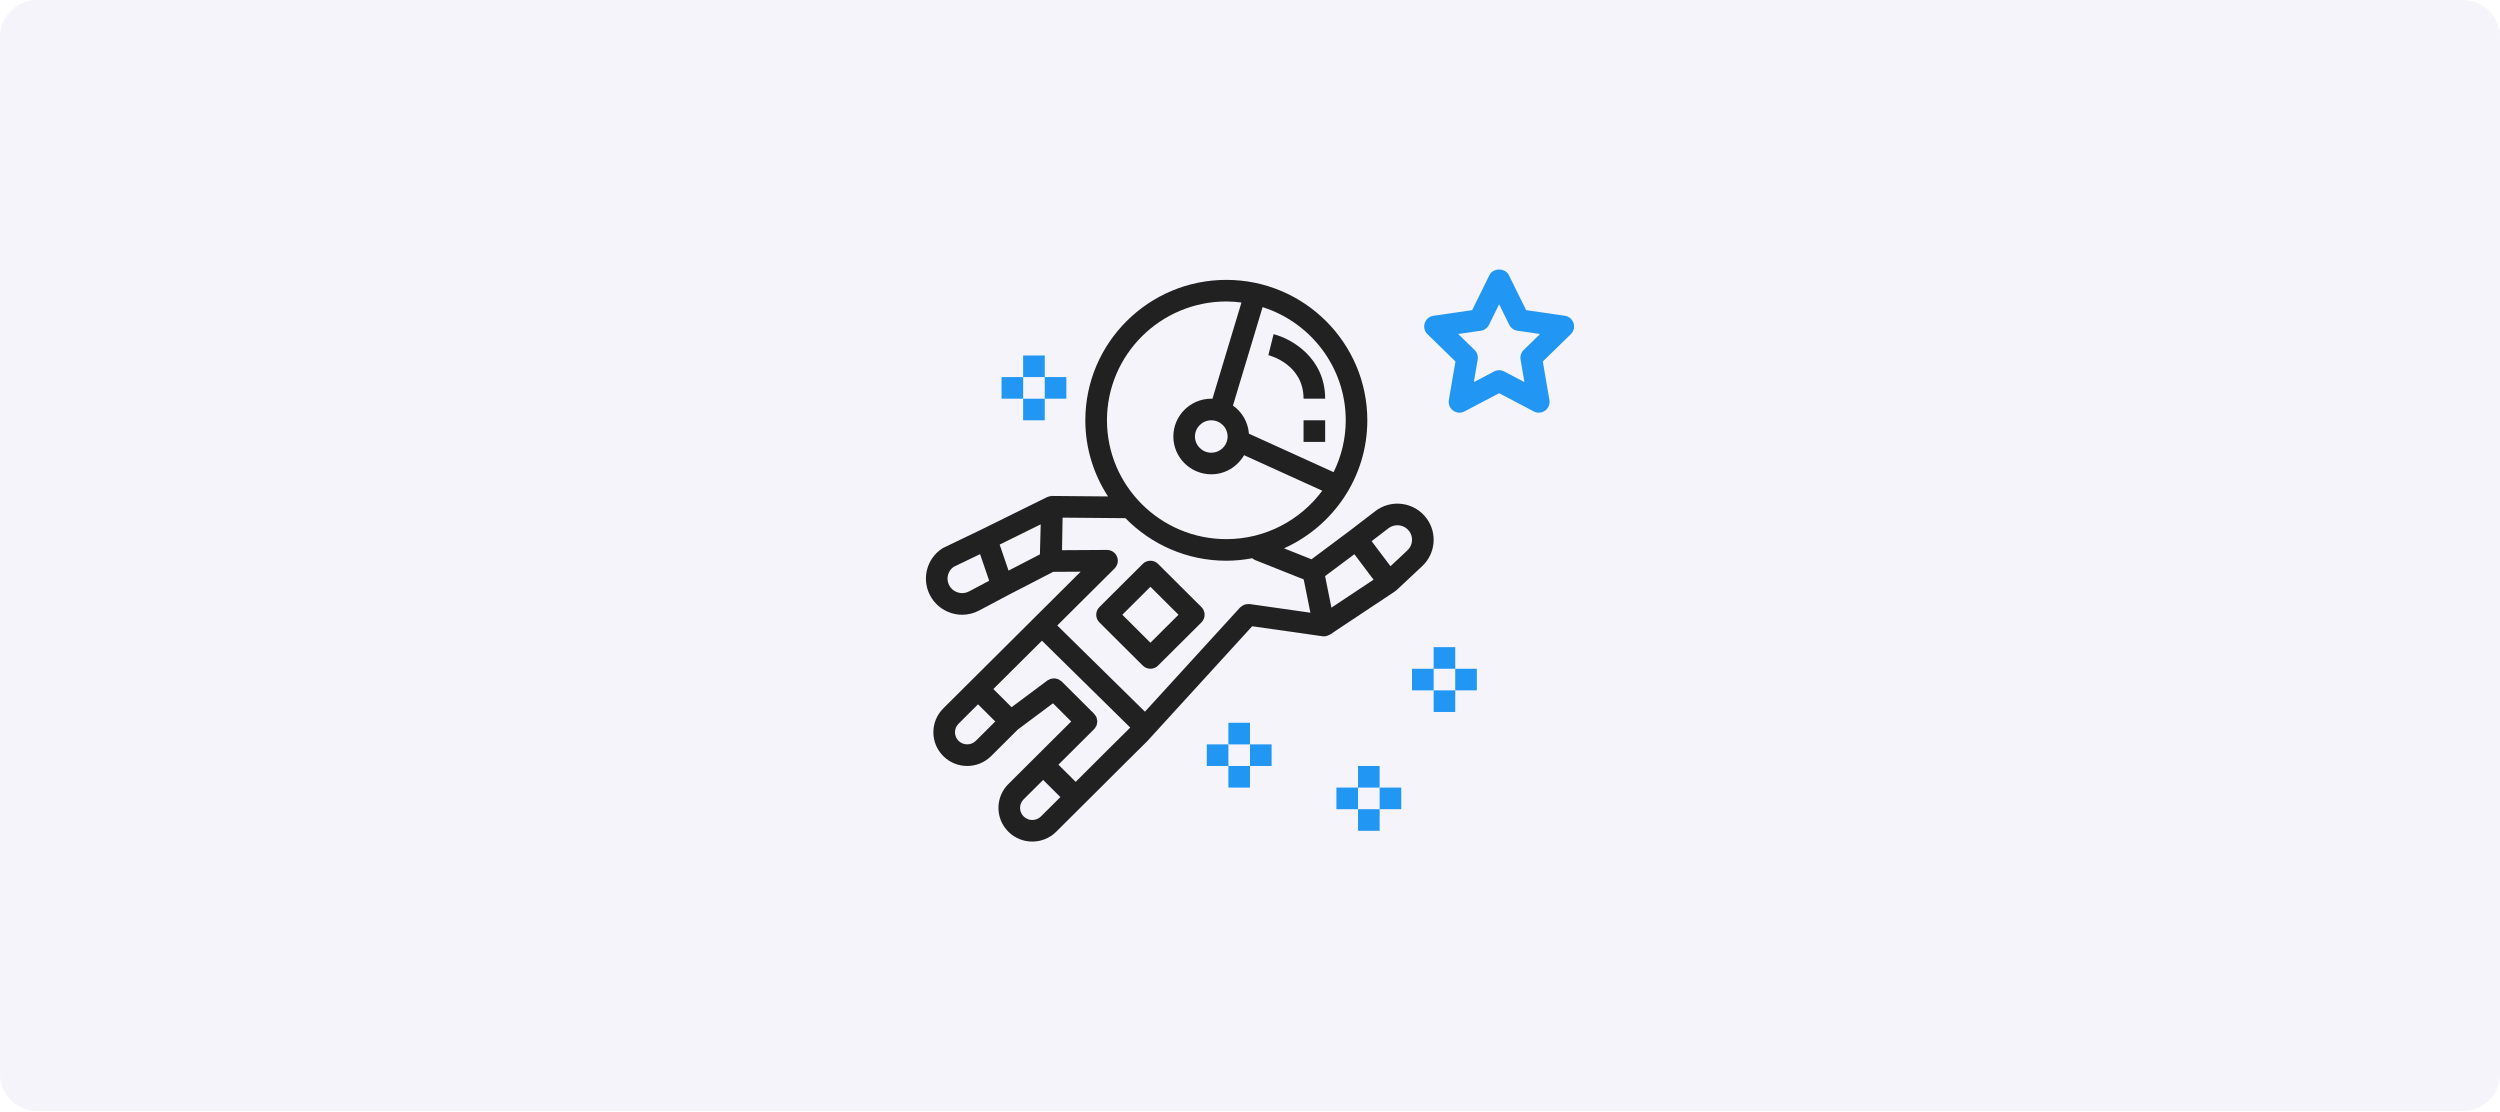
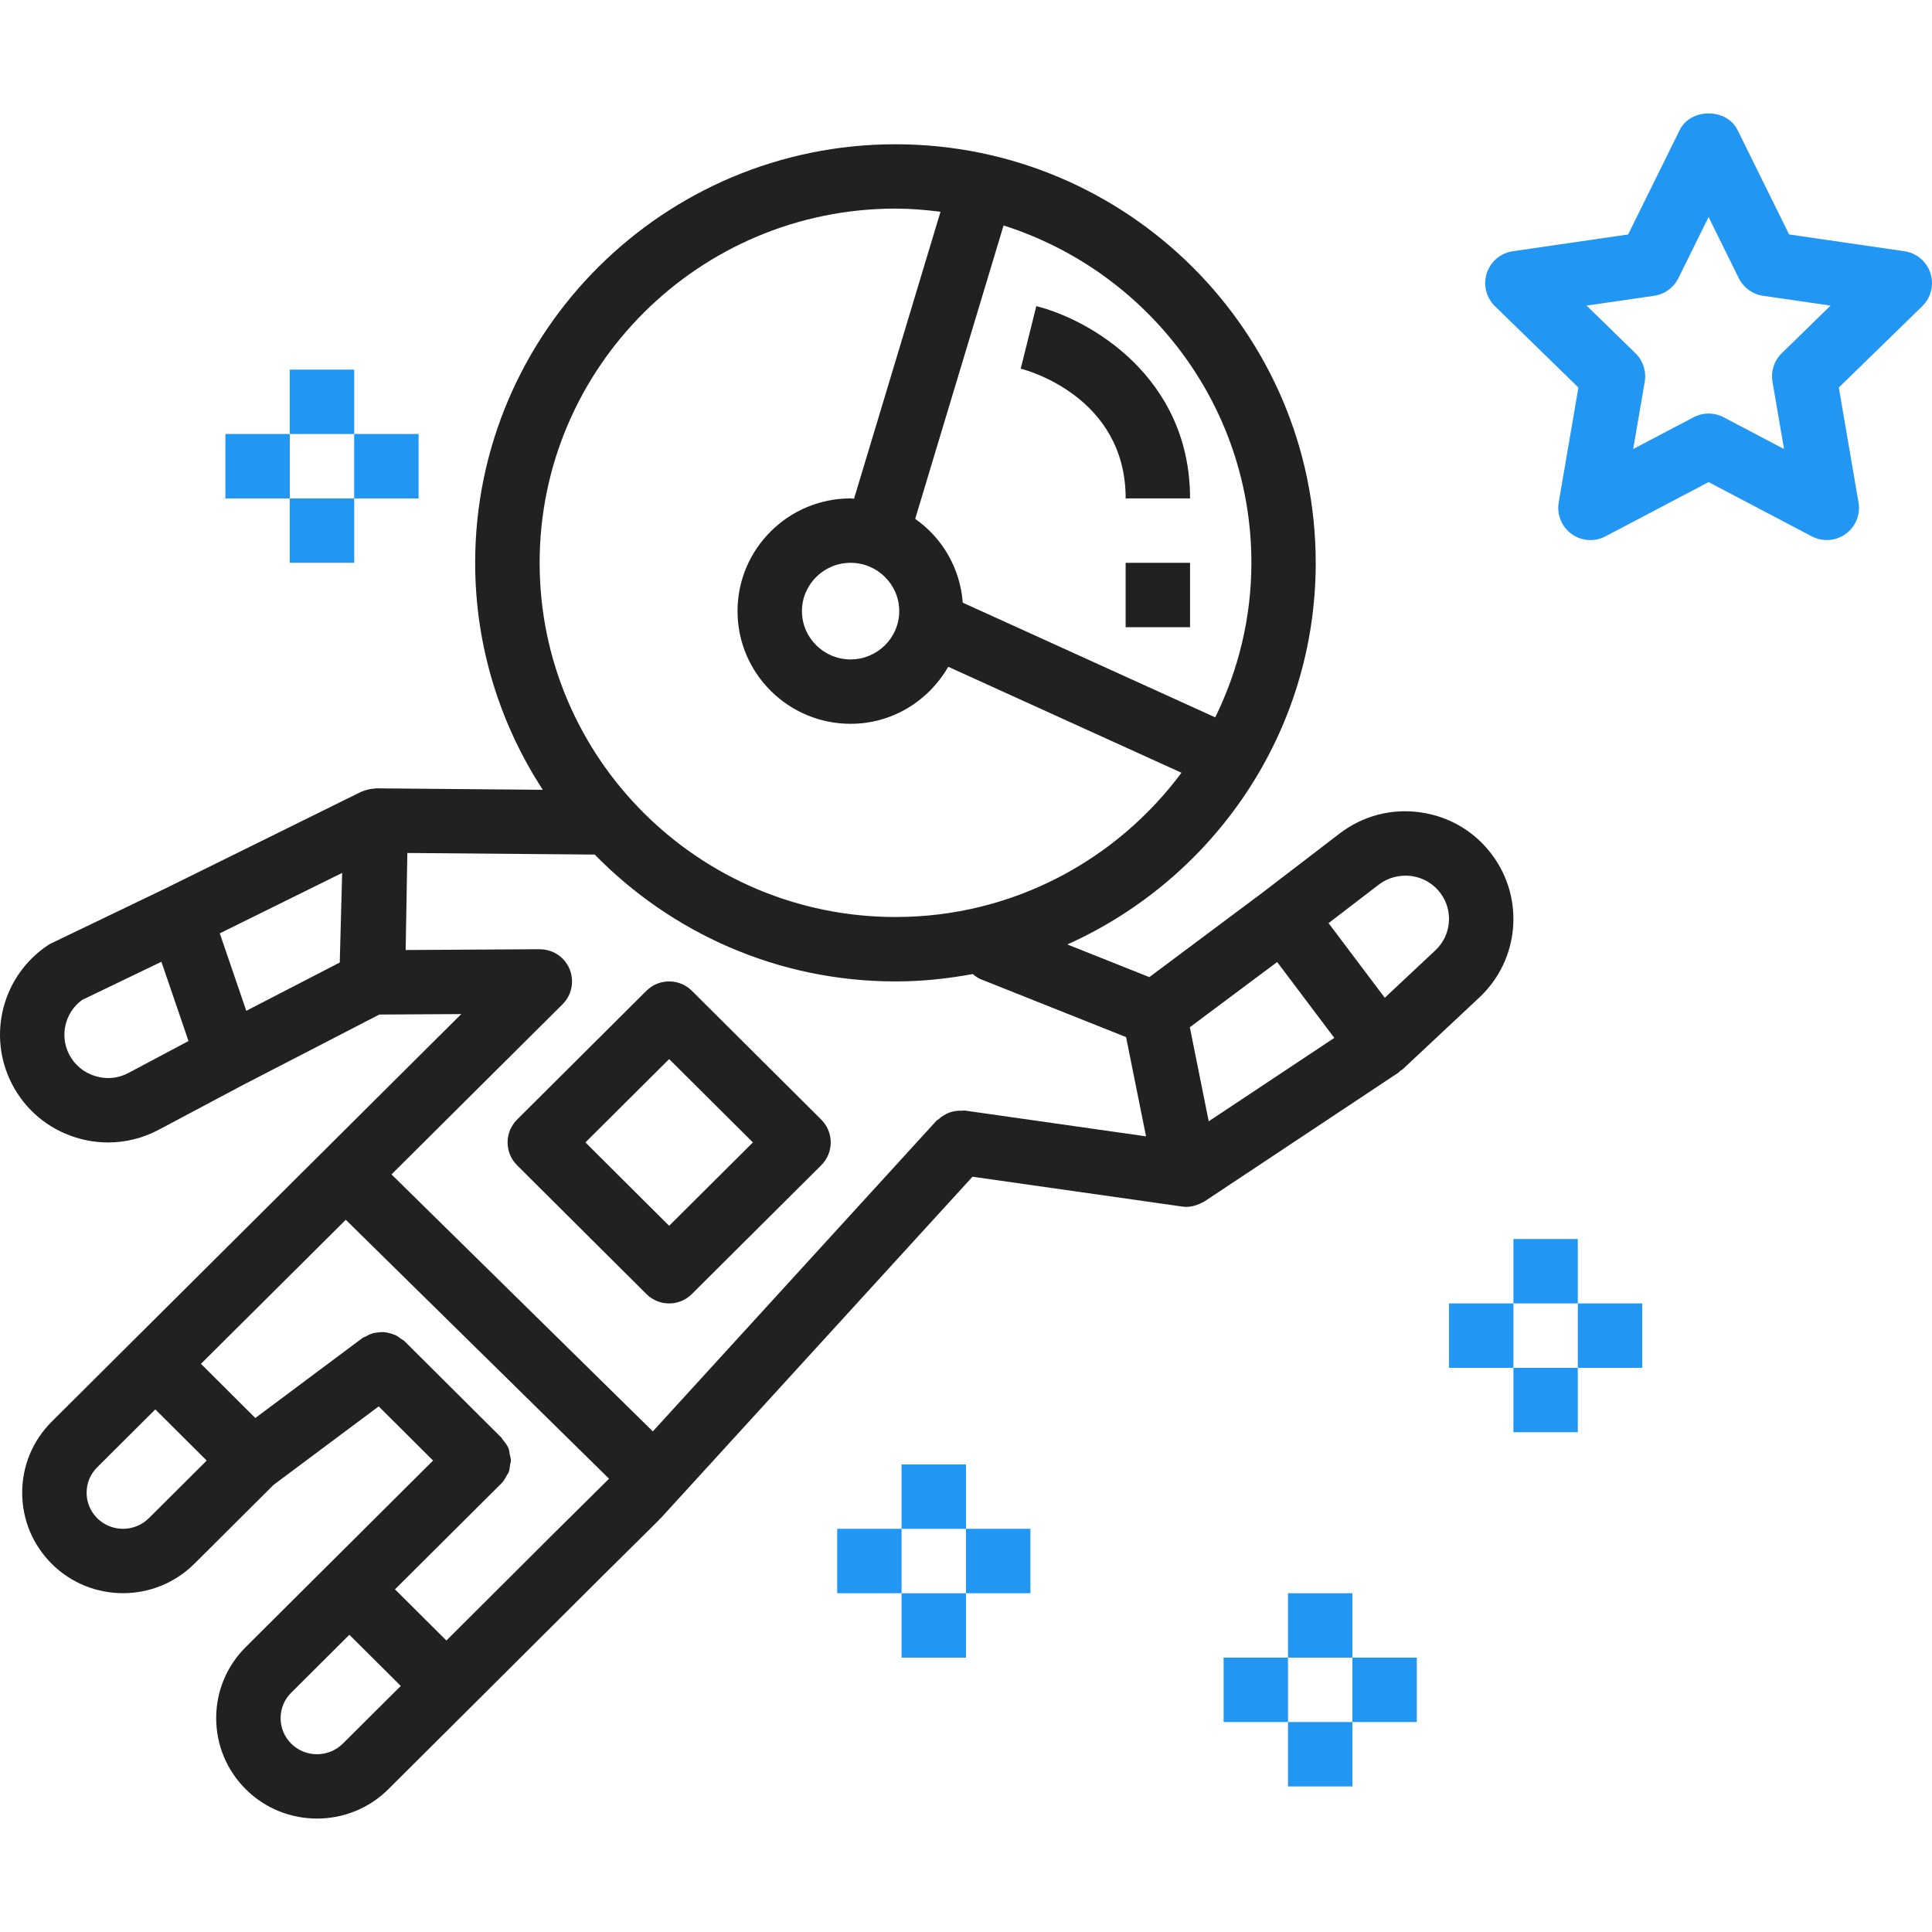
- <svg xmlns="http://www.w3.org/2000/svg" width="270" height="120" viewBox="0 0 270 120" fill="none">
-   <rect width="270" height="120" rx="4" fill="#F5F4FA" />
-   <path d="M169.943 34.896C169.806 34.475 169.442 34.167 169.002 34.103L164.823 33.495L162.953 29.708C162.561 28.91 161.253 28.91 160.861 29.708L158.991 33.495L154.811 34.103C154.372 34.167 154.008 34.474 153.869 34.897C153.732 35.319 153.845 35.783 154.164 36.092L157.189 39.041L156.475 43.203C156.401 43.641 156.58 44.083 156.938 44.344C157.301 44.608 157.775 44.641 158.168 44.433L161.906 42.467L165.644 44.433C165.815 44.523 166.002 44.567 166.188 44.567C166.429 44.567 166.671 44.492 166.874 44.344C167.233 44.083 167.413 43.641 167.337 43.203L166.623 39.041L169.648 36.092C169.965 35.782 170.08 35.319 169.943 34.896ZM164.556 37.799C164.282 38.066 164.155 38.454 164.221 38.832L164.638 41.269L162.45 40.118C162.28 40.029 162.093 39.984 161.906 39.984C161.72 39.984 161.534 40.029 161.362 40.118L159.174 41.269L159.591 38.832C159.657 38.454 159.531 38.068 159.256 37.799L157.484 36.072L159.932 35.717C160.312 35.662 160.64 35.423 160.811 35.078L161.905 32.862L162.999 35.078C163.17 35.422 163.497 35.662 163.878 35.717L166.325 36.072L164.556 37.799Z" fill="#2196F3" />
-   <path d="M157.167 69.892H154.834V72.226H157.167V69.892Z" fill="#2196F3" />
-   <path d="M157.167 74.559H154.834V76.892H157.167V74.559Z" fill="#2196F3" />
-   <path d="M159.5 72.226H157.167V74.559H159.5V72.226Z" fill="#2196F3" />
-   <path d="M154.834 72.226H152.5V74.559H154.834V72.226Z" fill="#2196F3" />
-   <path d="M149 82.726H146.667V85.059H149V82.726Z" fill="#2196F3" />
-   <path d="M149 87.393H146.667V89.726H149V87.393Z" fill="#2196F3" />
-   <path d="M151.334 85.059H149V87.393H151.334V85.059Z" fill="#2196F3" />
-   <path d="M146.667 85.059H144.333V87.393H146.667V85.059Z" fill="#2196F3" />
-   <path d="M135 78.059H132.667V80.393H135V78.059Z" fill="#2196F3" />
-   <path d="M135 82.726H132.667V85.059H135V82.726Z" fill="#2196F3" />
-   <path d="M137.333 80.392H135V82.726H137.333V80.392Z" fill="#2196F3" />
-   <path d="M132.667 80.392H130.333V82.726H132.667V80.392Z" fill="#2196F3" />
-   <path d="M112.833 38.392H110.5V40.725H112.833V38.392Z" fill="#2196F3" />
-   <path d="M112.833 43.059H110.5V45.392H112.833V43.059Z" fill="#2196F3" />
-   <path d="M115.166 40.725H112.833V43.059H115.166V40.725Z" fill="#2196F3" />
-   <path d="M110.5 40.725H108.166V43.059H110.5V40.725Z" fill="#2196F3" />
-   <path d="M154.064 55.974C153.435 55.126 152.512 54.58 151.464 54.433C150.412 54.283 149.373 54.56 148.533 55.203L145.795 57.301L145.794 57.303L141.643 60.403L138.672 59.219C143.969 56.843 147.671 51.545 147.671 45.394C147.671 37.031 140.84 30.227 132.444 30.227C124.047 30.227 117.216 37.031 117.216 45.394C117.216 48.425 118.123 51.244 119.666 53.616L113.62 53.563C113.617 53.563 113.613 53.563 113.61 53.563C113.591 53.563 113.576 53.573 113.559 53.574C113.443 53.578 113.33 53.602 113.219 53.642C113.191 53.652 113.162 53.658 113.135 53.671C113.121 53.676 113.107 53.678 113.093 53.685L106.021 57.176C106.02 57.176 106.018 57.176 106.018 57.178L101.877 59.169C101.831 59.189 101.784 59.216 101.739 59.246C100.088 60.345 99.526 62.504 100.43 64.268C100.912 65.206 101.732 65.896 102.74 66.212C103.129 66.334 103.525 66.393 103.92 66.393C104.553 66.393 105.181 66.238 105.756 65.931L108.792 64.317L113.744 61.759L116.712 61.742L104.808 73.588C104.807 73.59 104.806 73.59 104.805 73.591L101.876 76.507C101.185 77.196 100.804 78.109 100.804 79.084C100.804 80.056 101.185 80.972 101.876 81.662C102.587 82.369 103.522 82.724 104.456 82.724C105.392 82.724 106.325 82.369 107.038 81.662L109.913 78.799L113.721 75.956L115.691 77.918L111.838 81.755C111.836 81.756 111.835 81.756 111.834 81.757L108.906 84.674C108.214 85.362 107.833 86.276 107.833 87.25C107.833 88.223 108.214 89.139 108.906 89.829C109.616 90.536 110.552 90.89 111.486 90.89C112.421 90.89 113.357 90.536 114.068 89.829L116.998 86.912L121.684 82.245C121.685 82.244 121.685 82.243 121.687 82.242L123.895 80.054L123.887 80.046C123.901 80.032 123.921 80.027 123.935 80.012L135.235 67.635L142.828 68.715C142.883 68.723 142.938 68.727 142.993 68.727C143.134 68.727 143.27 68.693 143.402 68.643C143.441 68.629 143.474 68.61 143.511 68.592C143.553 68.571 143.597 68.559 143.637 68.532L150.666 63.865C150.692 63.848 150.706 63.82 150.73 63.801C150.758 63.779 150.793 63.77 150.819 63.745L153.6 61.14C155.047 59.784 155.247 57.563 154.064 55.974ZM104.66 63.872C104.281 64.075 103.851 64.116 103.439 63.985C103.03 63.858 102.699 63.579 102.505 63.203C102.153 62.516 102.357 61.681 102.974 61.23L105.848 59.847L106.54 61.869L106.83 62.718L104.66 63.872ZM112.31 59.874L108.923 61.624L108.365 59.991L107.963 58.817L112.397 56.628L112.31 59.874ZM145.34 45.392C145.34 47.401 144.861 49.296 144.03 50.991L134.883 46.836C134.788 45.582 134.137 44.484 133.159 43.8L136.361 33.169C141.563 34.823 145.34 39.675 145.34 45.392ZM119.552 45.392C119.552 38.316 125.336 32.558 132.446 32.558C132.999 32.558 133.54 32.605 134.076 32.673L130.943 43.071C130.901 43.07 130.862 43.059 130.819 43.059C128.56 43.059 126.722 44.89 126.722 47.142C126.722 49.394 128.56 51.225 130.819 51.225C132.338 51.225 133.65 50.387 134.358 49.159L142.807 52.998C140.456 56.161 136.694 58.225 132.446 58.225C125.336 58.225 119.552 52.468 119.552 45.392ZM132.581 47.142C132.581 48.107 131.79 48.892 130.819 48.892C129.847 48.892 129.056 48.107 129.056 47.142C129.056 46.177 129.847 45.392 130.819 45.392C131.79 45.392 132.581 46.177 132.581 47.142ZM105.392 80.007C104.875 80.52 104.038 80.519 103.523 80.009C103.274 79.76 103.138 79.432 103.138 79.084C103.138 78.736 103.274 78.408 103.523 78.162L105.627 76.065L107.489 77.919L105.392 80.007ZM112.422 88.174C111.905 88.686 111.068 88.688 110.552 88.175C110.303 87.927 110.167 87.599 110.167 87.25C110.167 86.903 110.303 86.575 110.552 86.329L112.658 84.231L113.539 85.107L114.521 86.085L112.422 88.174ZM120.038 80.586C120.037 80.587 120.036 80.587 120.035 80.588L116.174 84.439L115.293 83.562L114.311 82.585L118.168 78.745C118.168 78.745 118.168 78.745 118.168 78.744C118.169 78.743 118.17 78.743 118.172 78.742C118.259 78.654 118.314 78.549 118.368 78.445C118.383 78.415 118.412 78.389 118.425 78.358C118.461 78.268 118.467 78.171 118.481 78.077C118.488 78.023 118.511 77.973 118.511 77.918C118.511 77.84 118.483 77.764 118.467 77.687C118.453 77.617 118.453 77.546 118.426 77.478C118.382 77.368 118.306 77.272 118.227 77.177C118.204 77.151 118.196 77.119 118.172 77.094C118.172 77.094 118.172 77.094 118.17 77.094C118.169 77.093 118.169 77.091 118.168 77.09L114.653 73.59C114.616 73.552 114.568 73.537 114.526 73.505C114.464 73.458 114.405 73.413 114.336 73.379C114.269 73.347 114.201 73.327 114.131 73.308C114.057 73.287 113.984 73.271 113.906 73.265C113.835 73.26 113.769 73.267 113.698 73.276C113.619 73.285 113.546 73.295 113.47 73.32C113.396 73.343 113.331 73.379 113.264 73.418C113.22 73.442 113.171 73.451 113.131 73.481L109.251 76.377L107.281 74.414L112.529 69.195L122.067 78.576L120.038 80.586ZM134.954 65.237C134.921 65.233 134.889 65.245 134.855 65.243C134.77 65.238 134.689 65.244 134.603 65.258C134.537 65.27 134.474 65.283 134.411 65.305C134.336 65.331 134.269 65.366 134.2 65.407C134.134 65.447 134.075 65.489 134.018 65.542C133.99 65.566 133.956 65.578 133.93 65.606L123.653 76.862L114.185 67.551L120.382 61.386C120.839 60.931 120.841 60.192 120.386 59.735C120.156 59.505 119.854 59.392 119.552 59.393V59.392L114.698 59.421L114.759 55.905L121.549 55.963C124.317 58.794 128.176 60.559 132.446 60.559C133.403 60.559 134.336 60.46 135.245 60.291C135.332 60.361 135.419 60.432 135.528 60.476L140.8 62.576L141.133 64.235L141.523 66.172L134.954 65.237ZM143.794 65.627L143.11 62.219L146.274 59.856L147.102 60.955L148.345 62.605L143.794 65.627ZM152.005 59.434L150.173 61.151L148.136 58.447L149.954 57.053C150.294 56.792 150.722 56.685 151.142 56.74C151.564 56.8 151.938 57.02 152.192 57.362C152.666 58 152.585 58.891 152.005 59.434Z" fill="#212121" />
-   <path d="M129.755 65.565L125.067 60.898C124.613 60.445 123.876 60.445 123.421 60.898L118.734 65.565C118.515 65.786 118.391 66.082 118.391 66.392C118.391 66.703 118.513 67 118.734 67.219L123.421 71.886C123.648 72.112 123.947 72.226 124.244 72.226C124.542 72.226 124.84 72.112 125.067 71.886L129.755 67.219C129.974 67 130.099 66.703 130.099 66.392C130.099 66.082 129.975 65.784 129.755 65.565ZM124.244 69.413L121.211 66.392L124.244 63.372L127.279 66.392L124.244 69.413Z" fill="#212121" />
-   <path d="M137.547 36.092L136.983 38.358C137.138 38.397 140.784 39.346 140.784 43.059H143.118C143.118 38.646 139.474 36.572 137.547 36.092Z" fill="#212121" />
-   <path d="M143.118 45.392H140.784V47.725H143.118V45.392Z" fill="#212121" />
+ <svg xmlns="http://www.w3.org/2000/svg" width="70" height="70" viewBox="0 0 70 70" fill="none">
+   <path d="M69.943 9.896C69.806 9.475 69.442 9.167 69.002 9.103L64.823 8.495L62.953 4.708C62.561 3.91 61.253 3.91 60.861 4.708L58.991 8.495L54.812 9.103C54.372 9.167 54.008 9.474 53.869 9.897C53.733 10.319 53.846 10.783 54.164 11.092L57.189 14.041L56.475 18.203C56.401 18.641 56.58 19.083 56.939 19.345C57.301 19.608 57.775 19.641 58.168 19.433L61.906 17.467L65.644 19.433C65.815 19.523 66.003 19.567 66.188 19.567C66.43 19.567 66.671 19.493 66.874 19.344C67.234 19.083 67.413 18.641 67.337 18.203L66.624 14.041L69.649 11.092C69.966 10.782 70.08 10.319 69.943 9.896ZM64.556 12.799C64.282 13.066 64.156 13.454 64.221 13.832L64.639 16.269L62.45 15.118C62.28 15.029 62.093 14.984 61.906 14.984C61.72 14.984 61.534 15.029 61.363 15.118L59.174 16.269L59.592 13.832C59.657 13.454 59.531 13.068 59.257 12.799L57.484 11.072L59.932 10.717C60.313 10.662 60.64 10.423 60.811 10.078L61.905 7.862L62.999 10.078C63.17 10.422 63.498 10.662 63.878 10.717L66.326 11.072L64.556 12.799Z" fill="#2196F3" />
+   <path d="M57.167 44.892H54.834V47.226H57.167V44.892Z" fill="#2196F3" />
+   <path d="M57.167 49.559H54.834V51.892H57.167V49.559Z" fill="#2196F3" />
+   <path d="M59.5 47.226H57.167V49.559H59.5V47.226Z" fill="#2196F3" />
+   <path d="M54.834 47.226H52.501V49.559H54.834V47.226Z" fill="#2196F3" />
+   <path d="M49 57.726H46.667V60.059H49V57.726Z" fill="#2196F3" />
+   <path d="M49 62.393H46.667V64.726H49V62.393Z" fill="#2196F3" />
+   <path d="M51.333 60.059H49V62.393H51.333V60.059Z" fill="#2196F3" />
+   <path d="M46.667 60.059H44.334V62.393H46.667V60.059Z" fill="#2196F3" />
+   <path d="M35 53.059H32.666V55.393H35V53.059Z" fill="#2196F3" />
+   <path d="M35 57.726H32.666V60.059H35V57.726Z" fill="#2196F3" />
+   <path d="M37.333 55.392H35V57.726H37.333V55.392Z" fill="#2196F3" />
+   <path d="M32.666 55.392H30.333V57.726H32.666V55.392Z" fill="#2196F3" />
+   <path d="M12.833 13.392H10.499V15.725H12.833V13.392Z" fill="#2196F3" />
+   <path d="M12.833 18.059H10.499V20.392H12.833V18.059Z" fill="#2196F3" />
+   <path d="M15.166 15.725H12.833V18.059H15.166V15.725Z" fill="#2196F3" />
+   <path d="M10.499 15.725H8.166V18.059H10.499V15.725Z" fill="#2196F3" />
+   <path d="M54.063 30.974C53.435 30.126 52.512 29.58 51.464 29.433C50.412 29.283 49.373 29.56 48.533 30.203L45.795 32.301L45.794 32.303L41.643 35.403L38.672 34.219C43.969 31.843 47.671 26.545 47.671 20.394C47.671 12.031 40.84 5.227 32.444 5.227C24.047 5.227 17.216 12.031 17.216 20.394C17.216 23.425 18.123 26.244 19.666 28.616L13.62 28.563C13.617 28.563 13.613 28.563 13.61 28.563C13.591 28.563 13.576 28.573 13.559 28.574C13.443 28.578 13.33 28.602 13.219 28.642C13.191 28.652 13.162 28.658 13.135 28.671C13.121 28.677 13.107 28.678 13.093 28.685L6.021 32.176C6.02 32.176 6.018 32.176 6.018 32.178L1.877 34.169C1.831 34.189 1.784 34.216 1.739 34.246C0.088 35.345 -0.474 37.504 0.43 39.268C0.912 40.206 1.732 40.896 2.74 41.212C3.129 41.334 3.525 41.393 3.919 41.393C4.553 41.393 5.181 41.238 5.756 40.931L8.792 39.317L13.744 36.759L16.712 36.742L4.808 48.588C4.807 48.59 4.806 48.59 4.805 48.591L1.876 51.507C1.185 52.196 0.804 53.109 0.804 54.084C0.804 55.057 1.185 55.972 1.876 56.662C2.587 57.369 3.521 57.724 4.456 57.724C5.392 57.724 6.325 57.369 7.038 56.662L9.913 53.799L13.721 50.956L15.691 52.918L11.838 56.755C11.836 56.756 11.835 56.756 11.834 56.758L8.906 59.674C8.214 60.363 7.833 61.276 7.833 62.25C7.833 63.223 8.214 64.139 8.906 64.829C9.616 65.536 10.552 65.89 11.486 65.89C12.421 65.89 13.357 65.536 14.068 64.829L16.998 61.912L21.684 57.245C21.685 57.244 21.685 57.243 21.686 57.242L23.895 55.054L23.887 55.046C23.901 55.032 23.921 55.027 23.935 55.012L35.235 42.635L42.828 43.715C42.883 43.724 42.938 43.727 42.992 43.727C43.134 43.727 43.27 43.693 43.402 43.643C43.441 43.629 43.474 43.61 43.511 43.592C43.553 43.571 43.597 43.559 43.637 43.532L50.666 38.865C50.692 38.848 50.706 38.82 50.73 38.801C50.758 38.779 50.793 38.77 50.819 38.745L53.6 36.14C55.047 34.784 55.247 32.563 54.063 30.974ZM4.66 38.872C4.281 39.075 3.851 39.116 3.439 38.985C3.03 38.858 2.699 38.579 2.505 38.203C2.153 37.517 2.357 36.681 2.974 36.23L5.848 34.847L6.54 36.869L6.83 37.718L4.66 38.872ZM12.31 34.874L8.923 36.624L8.365 34.991L7.963 33.817L12.397 31.628L12.31 34.874ZM45.34 20.392C45.34 22.401 44.861 24.296 44.03 25.991L34.883 21.836C34.788 20.582 34.137 19.484 33.159 18.8L36.361 8.169C41.563 9.823 45.34 14.675 45.34 20.392ZM19.552 20.392C19.552 13.316 25.336 7.558 32.446 7.558C32.999 7.558 33.54 7.605 34.076 7.673L30.943 18.071C30.901 18.07 30.862 18.058 30.819 18.058C28.56 18.058 26.722 19.89 26.722 22.142C26.722 24.394 28.56 26.225 30.819 26.225C32.337 26.225 33.65 25.387 34.358 24.159L42.807 27.998C40.456 31.162 36.694 33.225 32.446 33.225C25.336 33.225 19.552 27.468 19.552 20.392ZM32.581 22.142C32.581 23.107 31.79 23.892 30.819 23.892C29.847 23.892 29.056 23.107 29.056 22.142C29.056 21.177 29.847 20.392 30.819 20.392C31.79 20.392 32.581 21.177 32.581 22.142ZM5.392 55.008C4.875 55.52 4.038 55.519 3.523 55.009C3.274 54.76 3.138 54.432 3.138 54.084C3.138 53.736 3.274 53.408 3.523 53.162L5.627 51.065L7.489 52.919L5.392 55.008ZM12.422 63.174C11.905 63.687 11.068 63.688 10.552 63.176C10.303 62.927 10.167 62.599 10.167 62.25C10.167 61.903 10.303 61.575 10.552 61.329L12.658 59.231L13.539 60.107L14.521 61.085L12.422 63.174ZM20.038 55.586C20.037 55.587 20.036 55.587 20.035 55.589L16.174 59.439L15.293 58.562L14.311 57.585L18.168 53.745C18.168 53.745 18.168 53.745 18.168 53.744C18.169 53.743 18.17 53.743 18.172 53.742C18.259 53.654 18.314 53.549 18.368 53.445C18.383 53.415 18.412 53.389 18.425 53.358C18.461 53.268 18.467 53.171 18.481 53.077C18.488 53.023 18.511 52.973 18.511 52.918C18.511 52.84 18.483 52.764 18.467 52.687C18.453 52.617 18.453 52.546 18.426 52.478C18.382 52.368 18.306 52.272 18.227 52.177C18.204 52.151 18.196 52.119 18.172 52.094C18.172 52.094 18.172 52.094 18.171 52.094C18.169 52.093 18.169 52.091 18.168 52.09L14.653 48.59C14.616 48.552 14.568 48.537 14.526 48.506C14.464 48.458 14.405 48.413 14.336 48.38C14.269 48.347 14.201 48.327 14.131 48.308C14.057 48.287 13.985 48.271 13.906 48.265C13.835 48.26 13.769 48.267 13.697 48.276C13.619 48.285 13.546 48.295 13.47 48.32C13.396 48.343 13.331 48.379 13.264 48.418C13.22 48.442 13.171 48.451 13.13 48.481L9.251 51.377L7.281 49.414L12.528 44.195L22.067 53.576L20.038 55.586ZM34.954 40.237C34.921 40.233 34.889 40.245 34.855 40.243C34.77 40.239 34.688 40.244 34.603 40.258C34.537 40.27 34.474 40.283 34.411 40.305C34.336 40.331 34.269 40.366 34.2 40.408C34.134 40.447 34.075 40.489 34.018 40.542C33.99 40.566 33.956 40.578 33.93 40.606L23.653 51.862L14.185 42.551L20.383 36.386C20.839 35.931 20.841 35.192 20.386 34.735C20.156 34.505 19.854 34.392 19.552 34.393V34.392L14.698 34.421L14.759 30.905L21.549 30.963C24.317 33.794 28.176 35.559 32.446 35.559C33.403 35.559 34.336 35.46 35.245 35.291C35.332 35.361 35.419 35.432 35.528 35.476L40.8 37.576L41.133 39.235L41.523 41.172L34.954 40.237ZM43.794 40.627L43.11 37.219L46.274 34.856L47.102 35.955L48.344 37.605L43.794 40.627ZM52.005 34.434L50.173 36.151L48.136 33.447L49.954 32.053C50.294 31.792 50.722 31.686 51.142 31.74C51.564 31.8 51.938 32.02 52.192 32.362C52.666 33 52.585 33.891 52.005 34.434Z" fill="#212121" />
+   <path d="M29.755 40.565L25.067 35.898C24.613 35.445 23.876 35.445 23.421 35.898L18.734 40.565C18.515 40.786 18.391 41.082 18.391 41.392C18.391 41.703 18.514 42 18.734 42.219L23.421 46.886C23.648 47.112 23.947 47.226 24.244 47.226C24.542 47.226 24.84 47.112 25.067 46.886L29.755 42.219C29.974 42 30.099 41.703 30.099 41.392C30.099 41.082 29.975 40.784 29.755 40.565ZM24.244 44.413L21.211 41.392L24.244 38.372L27.279 41.392L24.244 44.413Z" fill="#212121" />
+   <path d="M37.547 11.092L36.983 13.358C37.139 13.397 40.785 14.346 40.785 18.059H43.118C43.118 13.646 39.474 11.572 37.547 11.092Z" fill="#212121" />
+   <path d="M43.118 20.392H40.784V22.725H43.118V20.392Z" fill="#212121" />
</svg>
